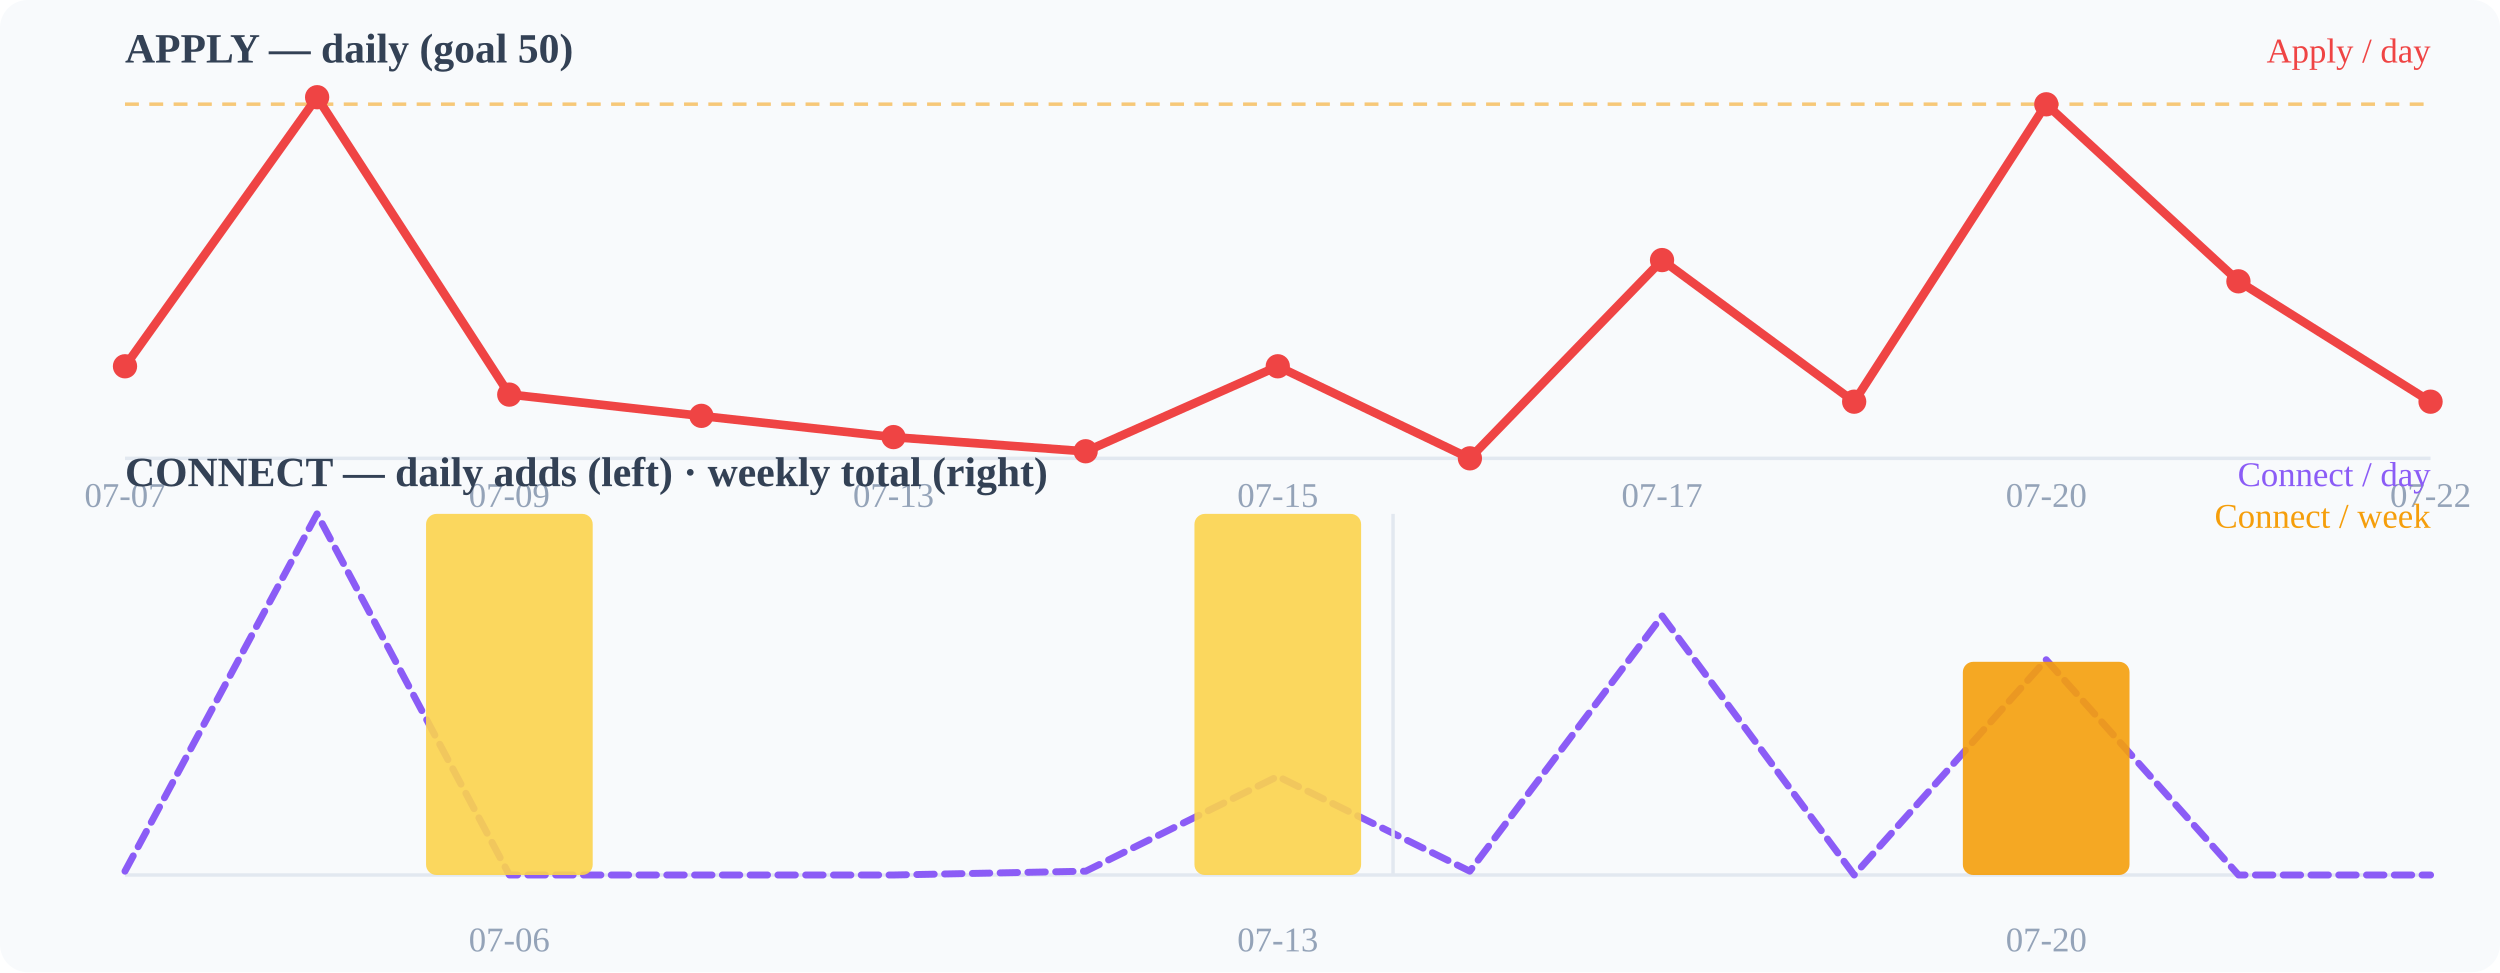
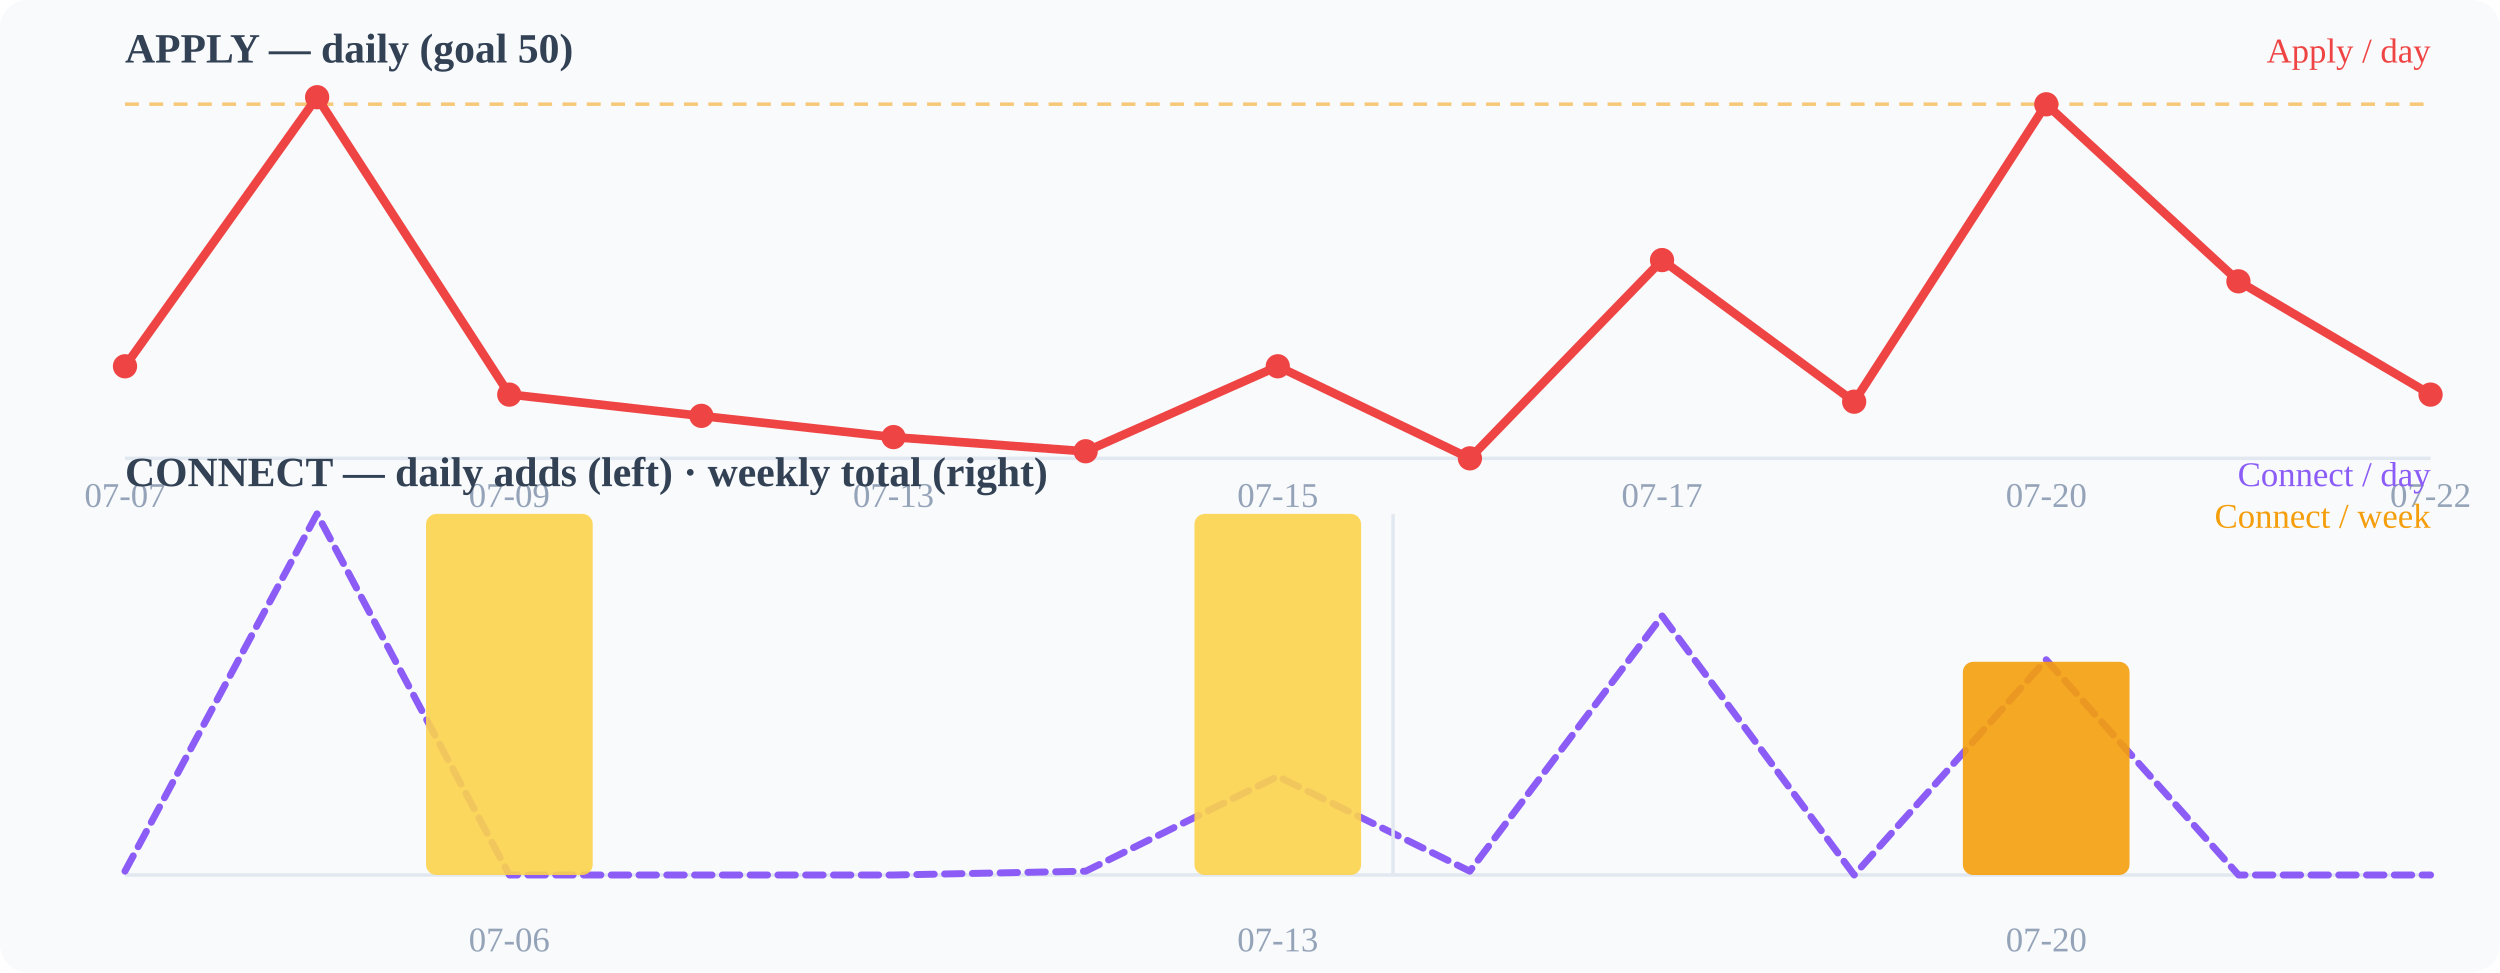
<svg xmlns="http://www.w3.org/2000/svg" width="720" height="280" viewBox="0 0 720 280">
  <rect width="720" height="280" fill="#f8fafc" rx="8" />
  <text x="36" y="18" font-size="12" font-weight="600" fill="#334155">APPLY — daily (goal 50)</text>
  <line x1="36" y1="132" x2="700" y2="132" stroke="#e2e8f0" stroke-width="1" />
  <line x1="36" y1="30.0" x2="700" y2="30.0" stroke="#f59e0b" stroke-width="1" stroke-dasharray="4 3" opacity="0.55" />
-   <polyline points="36.0,105.5 91.3,28.0 146.7,113.6 202.0,119.8 257.3,125.9 312.7,130.0 368.0,105.5 423.3,132.0 478.7,74.9 534.0,115.7 589.3,30.0 644.7,81.0 700.0,115.7" fill="none" stroke="#ef4444" stroke-width="2.5" stroke-linecap="round" stroke-linejoin="round" />
+   <polyline points="36.0,105.5 91.3,28.0 146.7,113.6 202.0,119.8 257.3,125.9 312.7,130.0 368.0,105.5 423.3,132.0 478.7,74.9 534.0,115.7 589.3,30.0 644.7,81.0 700.0,113.6" fill="none" stroke="#ef4444" stroke-width="2.5" stroke-linecap="round" stroke-linejoin="round" />
  <circle cx="36" cy="105.49" r="3.5" fill="#ef4444" />
  <circle cx="91.333" cy="28" r="3.5" fill="#ef4444" />
  <circle cx="146.667" cy="113.647" r="3.5" fill="#ef4444" />
  <circle cx="202" cy="119.765" r="3.5" fill="#ef4444" />
  <circle cx="257.333" cy="125.882" r="3.5" fill="#ef4444" />
  <circle cx="312.667" cy="129.961" r="3.5" fill="#ef4444" />
  <circle cx="368" cy="105.49" r="3.5" fill="#ef4444" />
  <circle cx="423.333" cy="132" r="3.5" fill="#ef4444" />
  <circle cx="478.667" cy="74.902" r="3.5" fill="#ef4444" />
  <circle cx="534" cy="115.686" r="3.5" fill="#ef4444" />
  <circle cx="589.333" cy="30.039" r="3.5" fill="#ef4444" />
  <circle cx="644.667" cy="81.02" r="3.5" fill="#ef4444" />
-   <circle cx="700" cy="115.686" r="3.5" fill="#ef4444" />
+   <circle cx="700" cy="113.647" r="3.5" fill="#ef4444" />
  <text x="36" y="146" font-size="10" fill="#94a3b8" text-anchor="middle">07-07</text>
  <text x="146.667" y="146" font-size="10" fill="#94a3b8" text-anchor="middle">07-09</text>
  <text x="257.333" y="146" font-size="10" fill="#94a3b8" text-anchor="middle">07-13</text>
  <text x="368" y="146" font-size="10" fill="#94a3b8" text-anchor="middle">07-15</text>
  <text x="478.667" y="146" font-size="10" fill="#94a3b8" text-anchor="middle">07-17</text>
  <text x="589.333" y="146" font-size="10" fill="#94a3b8" text-anchor="middle">07-20</text>
  <text x="700" y="146" font-size="10" fill="#94a3b8" text-anchor="middle">07-22</text>
  <text x="36" y="140" font-size="12" font-weight="600" fill="#334155">CONNECT — daily adds (left) · weekly total (right)</text>
  <line x1="36" y1="252" x2="700" y2="252" stroke="#e2e8f0" stroke-width="1" />
  <polyline points="36.0,250.9 91.3,148.0 146.7,252.0 202.0,252.0 257.3,252.0 312.7,250.9 368.0,223.6 423.3,250.9 478.7,177.4 534.0,252.0 589.3,190.0 644.7,252.0 700.0,252.0" fill="none" stroke="#8b5cf6" stroke-width="2" stroke-linecap="round" stroke-linejoin="round" stroke-dasharray="5 3" />
  <rect x="122.7" y="148.0" width="48" height="104.0" rx="3" fill="#fcd34d" opacity="0.9" />
  <rect x="344.0" y="148.0" width="48" height="104.0" rx="3" fill="#fcd34d" opacity="0.9" />
  <rect x="565.3" y="190.6" width="48" height="61.4" rx="3" fill="#f59e0b" opacity="0.9" />
  <line x1="401.2" y1="148" x2="401.2" y2="252" stroke="#e2e8f0" stroke-width="1" />
  <text x="146.667" y="274" font-size="10" fill="#94a3b8" text-anchor="middle">07-06</text>
  <text x="368" y="274" font-size="10" fill="#94a3b8" text-anchor="middle">07-13</text>
  <text x="589.333" y="274" font-size="10" fill="#94a3b8" text-anchor="middle">07-20</text>
  <text x="700" y="18" font-size="10" fill="#ef4444" text-anchor="end">Apply / day</text>
  <text x="700" y="140" font-size="10" fill="#8b5cf6" text-anchor="end">Connect / day</text>
  <text x="700" y="152" font-size="10" fill="#f59e0b" text-anchor="end">Connect / week</text>
</svg>
